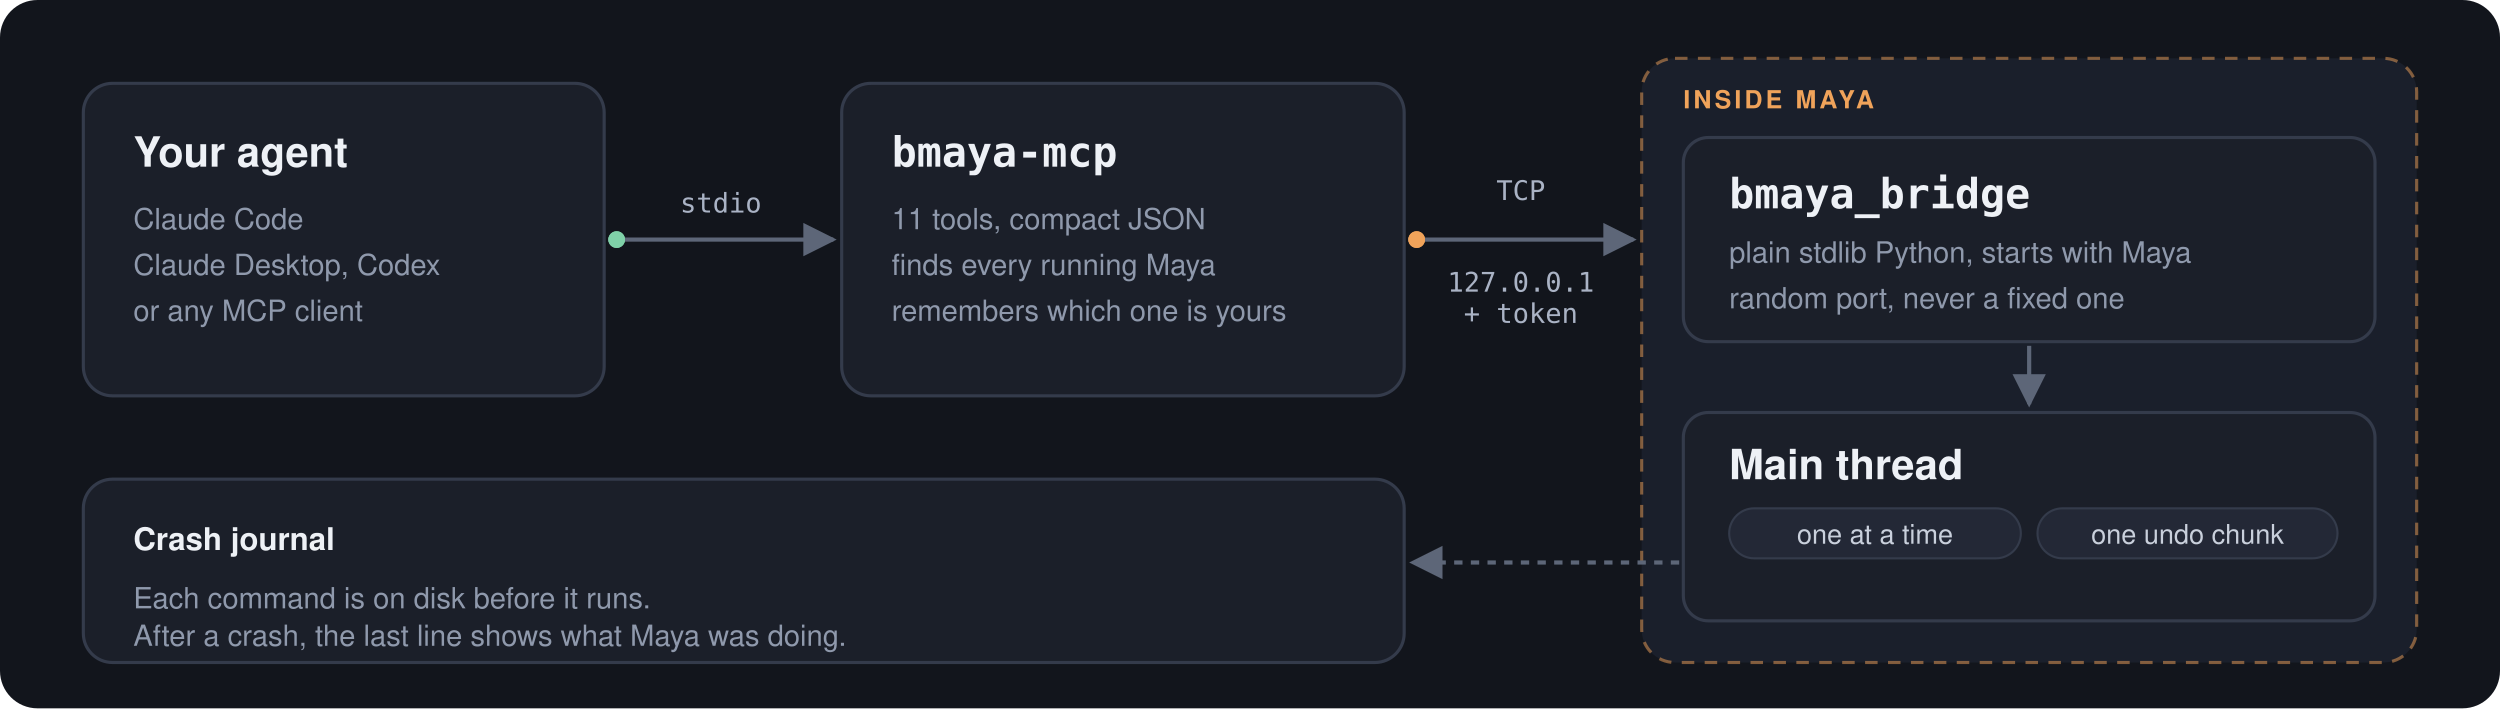
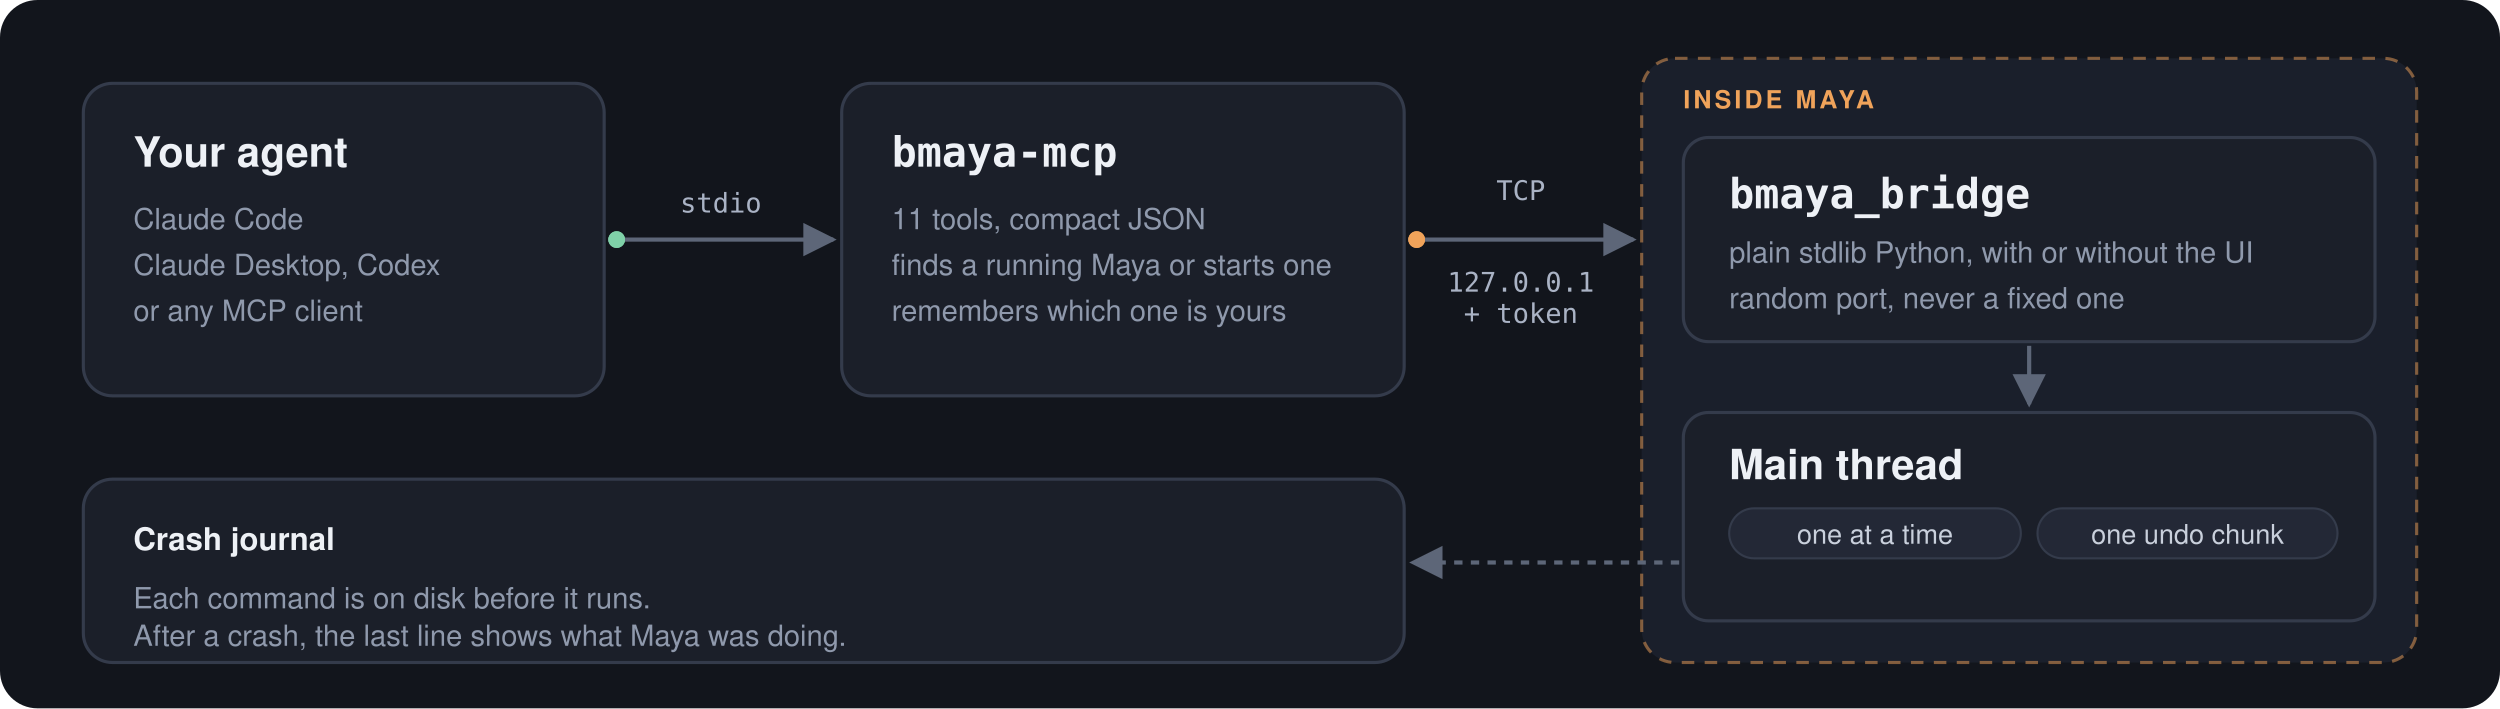
<svg xmlns="http://www.w3.org/2000/svg" width="1200" height="340" viewBox="0 50 1200 340" font-family="Segoe UI, -apple-system, Helvetica, Arial, sans-serif">
  <defs>
    <marker id="arrow" viewBox="0 0 10 10" refX="9" refY="5" markerWidth="8" markerHeight="8" orient="auto">
      <path d="M 0 0 L 10 5 L 0 10 z" fill="#5d6678" />
    </marker>
    <style>
      .box { fill: #1b1f29; stroke: #343b4b; stroke-width: 1.5; }
      .title { font-size: 20px; font-weight: 700; fill: #eef1f6; }
      .sub { font-size: 14px; fill: #8f99ac; }
      .mono { font-family: Cascadia Code, Consolas, Menlo, monospace; }
      .label { font-size: 13px; fill: #aab3c5; }
      .chip { fill: #232836; stroke: #343b4b; }
      .chiptext { font-size: 13px; fill: #c9d0dc; }
      .wire { stroke: #5d6678; stroke-width: 2; fill: none; }
      .p1 { animation: go1 2.4s linear infinite; }
      .p3 { animation: go2 2.4s linear infinite; animation-delay: .4s; }
      .p4 { animation: go2 2.4s linear infinite; animation-delay: 1.2s; }
      @keyframes go1 { 0% { transform: translateX(0); opacity: 0; } 10%, 90% { opacity: 1; } 100% { transform: translateX(110px); opacity: 0; } }
      @keyframes go2 { 0% { transform: translateX(0); opacity: 0; } 10%, 90% { opacity: 1; } 100% { transform: translateX(110px); opacity: 0; } }
      @media (prefers-reduced-motion: reduce) { .p1, .p3, .p4 { animation: none; opacity: 0; } }
    </style>
  </defs>
  <rect y="50" width="1200" height="340" rx="18" fill="#12151c" />
  <rect class="box" x="40" y="90" width="250" height="150" rx="14" />
  <text class="title" x="64" y="130">Your agent</text>
  <text class="sub" x="64" y="160">Claude Code</text>
  <text class="sub" x="64" y="182">Claude Desktop, Codex</text>
  <text class="sub" x="64" y="204">or any MCP client</text>
  <line class="wire" x1="292" y1="165" x2="400" y2="165" marker-end="url(#arrow)" />
  <text class="label mono" x="346" y="152" text-anchor="middle">stdio</text>
  <circle class="p1" cx="296" cy="165" r="4" fill="#7fd1a8" />
  <circle class="p1" cx="296" cy="165" r="4" fill="#7fd1a8" style="animation-delay: 1.2s" />
  <rect class="box" x="404" y="90" width="270" height="150" rx="14" />
  <text class="title mono" x="428" y="130" font-size="19">bmaya-mcp</text>
  <text class="sub" x="428" y="160">11 tools, compact JSON</text>
-   <text class="sub" x="428" y="182">finds every running Maya</text>
+   <text class="sub" x="428" y="182">finds a running Maya or starts one</text>
  <text class="sub" x="428" y="204">remembers which one is yours</text>
  <line class="wire" x1="676" y1="165" x2="784" y2="165" marker-end="url(#arrow)" />
  <text class="label mono" x="730" y="146" text-anchor="middle">TCP</text>
  <text class="label mono" x="730" y="190" text-anchor="middle" font-size="11">127.0.0.1</text>
  <text class="label mono" x="730" y="205" text-anchor="middle" font-size="11">+ token</text>
  <circle class="p3" cx="680" cy="165" r="4" fill="#f0a35a" />
  <circle class="p4" cx="680" cy="165" r="4" fill="#f0a35a" />
  <rect x="788" y="78" width="372" height="290" rx="16" fill="#1a1f2b" stroke="#f0a35a" stroke-opacity="0.5" stroke-width="1.5" stroke-dasharray="6 5" />
  <text x="808" y="102" font-size="12" font-weight="600" fill="#f0a35a" letter-spacing="1.5">INSIDE MAYA</text>
  <rect class="box" x="808" y="116" width="332" height="98" rx="12" />
  <text class="title mono" x="830" y="150" font-size="18">bmaya_bridge</text>
-   <text class="sub" x="830" y="176">plain stdlib Python, starts with Maya</text>
+   <text class="sub" x="830" y="176">plain stdlib Python, with or without the UI</text>
  <text class="sub" x="830" y="198">random port, never a fixed one</text>
  <line class="wire" x1="974" y1="216" x2="974" y2="244" marker-end="url(#arrow)" />
  <rect class="box" x="808" y="248" width="332" height="100" rx="12" />
  <text class="title" x="830" y="280" font-size="17">Main thread</text>
  <rect class="chip" x="830" y="294" width="140" height="24" rx="12" />
  <text class="chiptext" x="900" y="311" text-anchor="middle">one at a time</text>
  <rect class="chip" x="978" y="294" width="144" height="24" rx="12" />
  <text class="chiptext" x="1050" y="311" text-anchor="middle">one undo chunk</text>
  <rect class="box" x="40" y="280" width="634" height="88" rx="14" />
  <text x="64" y="314" font-size="15" font-weight="600" fill="#eef1f6">Crash journal</text>
  <text class="sub" x="64" y="342">Each command is on disk before it runs.</text>
  <text class="sub" x="64" y="360" font-size="13">After a crash, the last line shows what Maya was doing.</text>
  <line class="wire" x1="806" y1="320" x2="678" y2="320" stroke-dasharray="4 4" marker-end="url(#arrow)" />
</svg>
